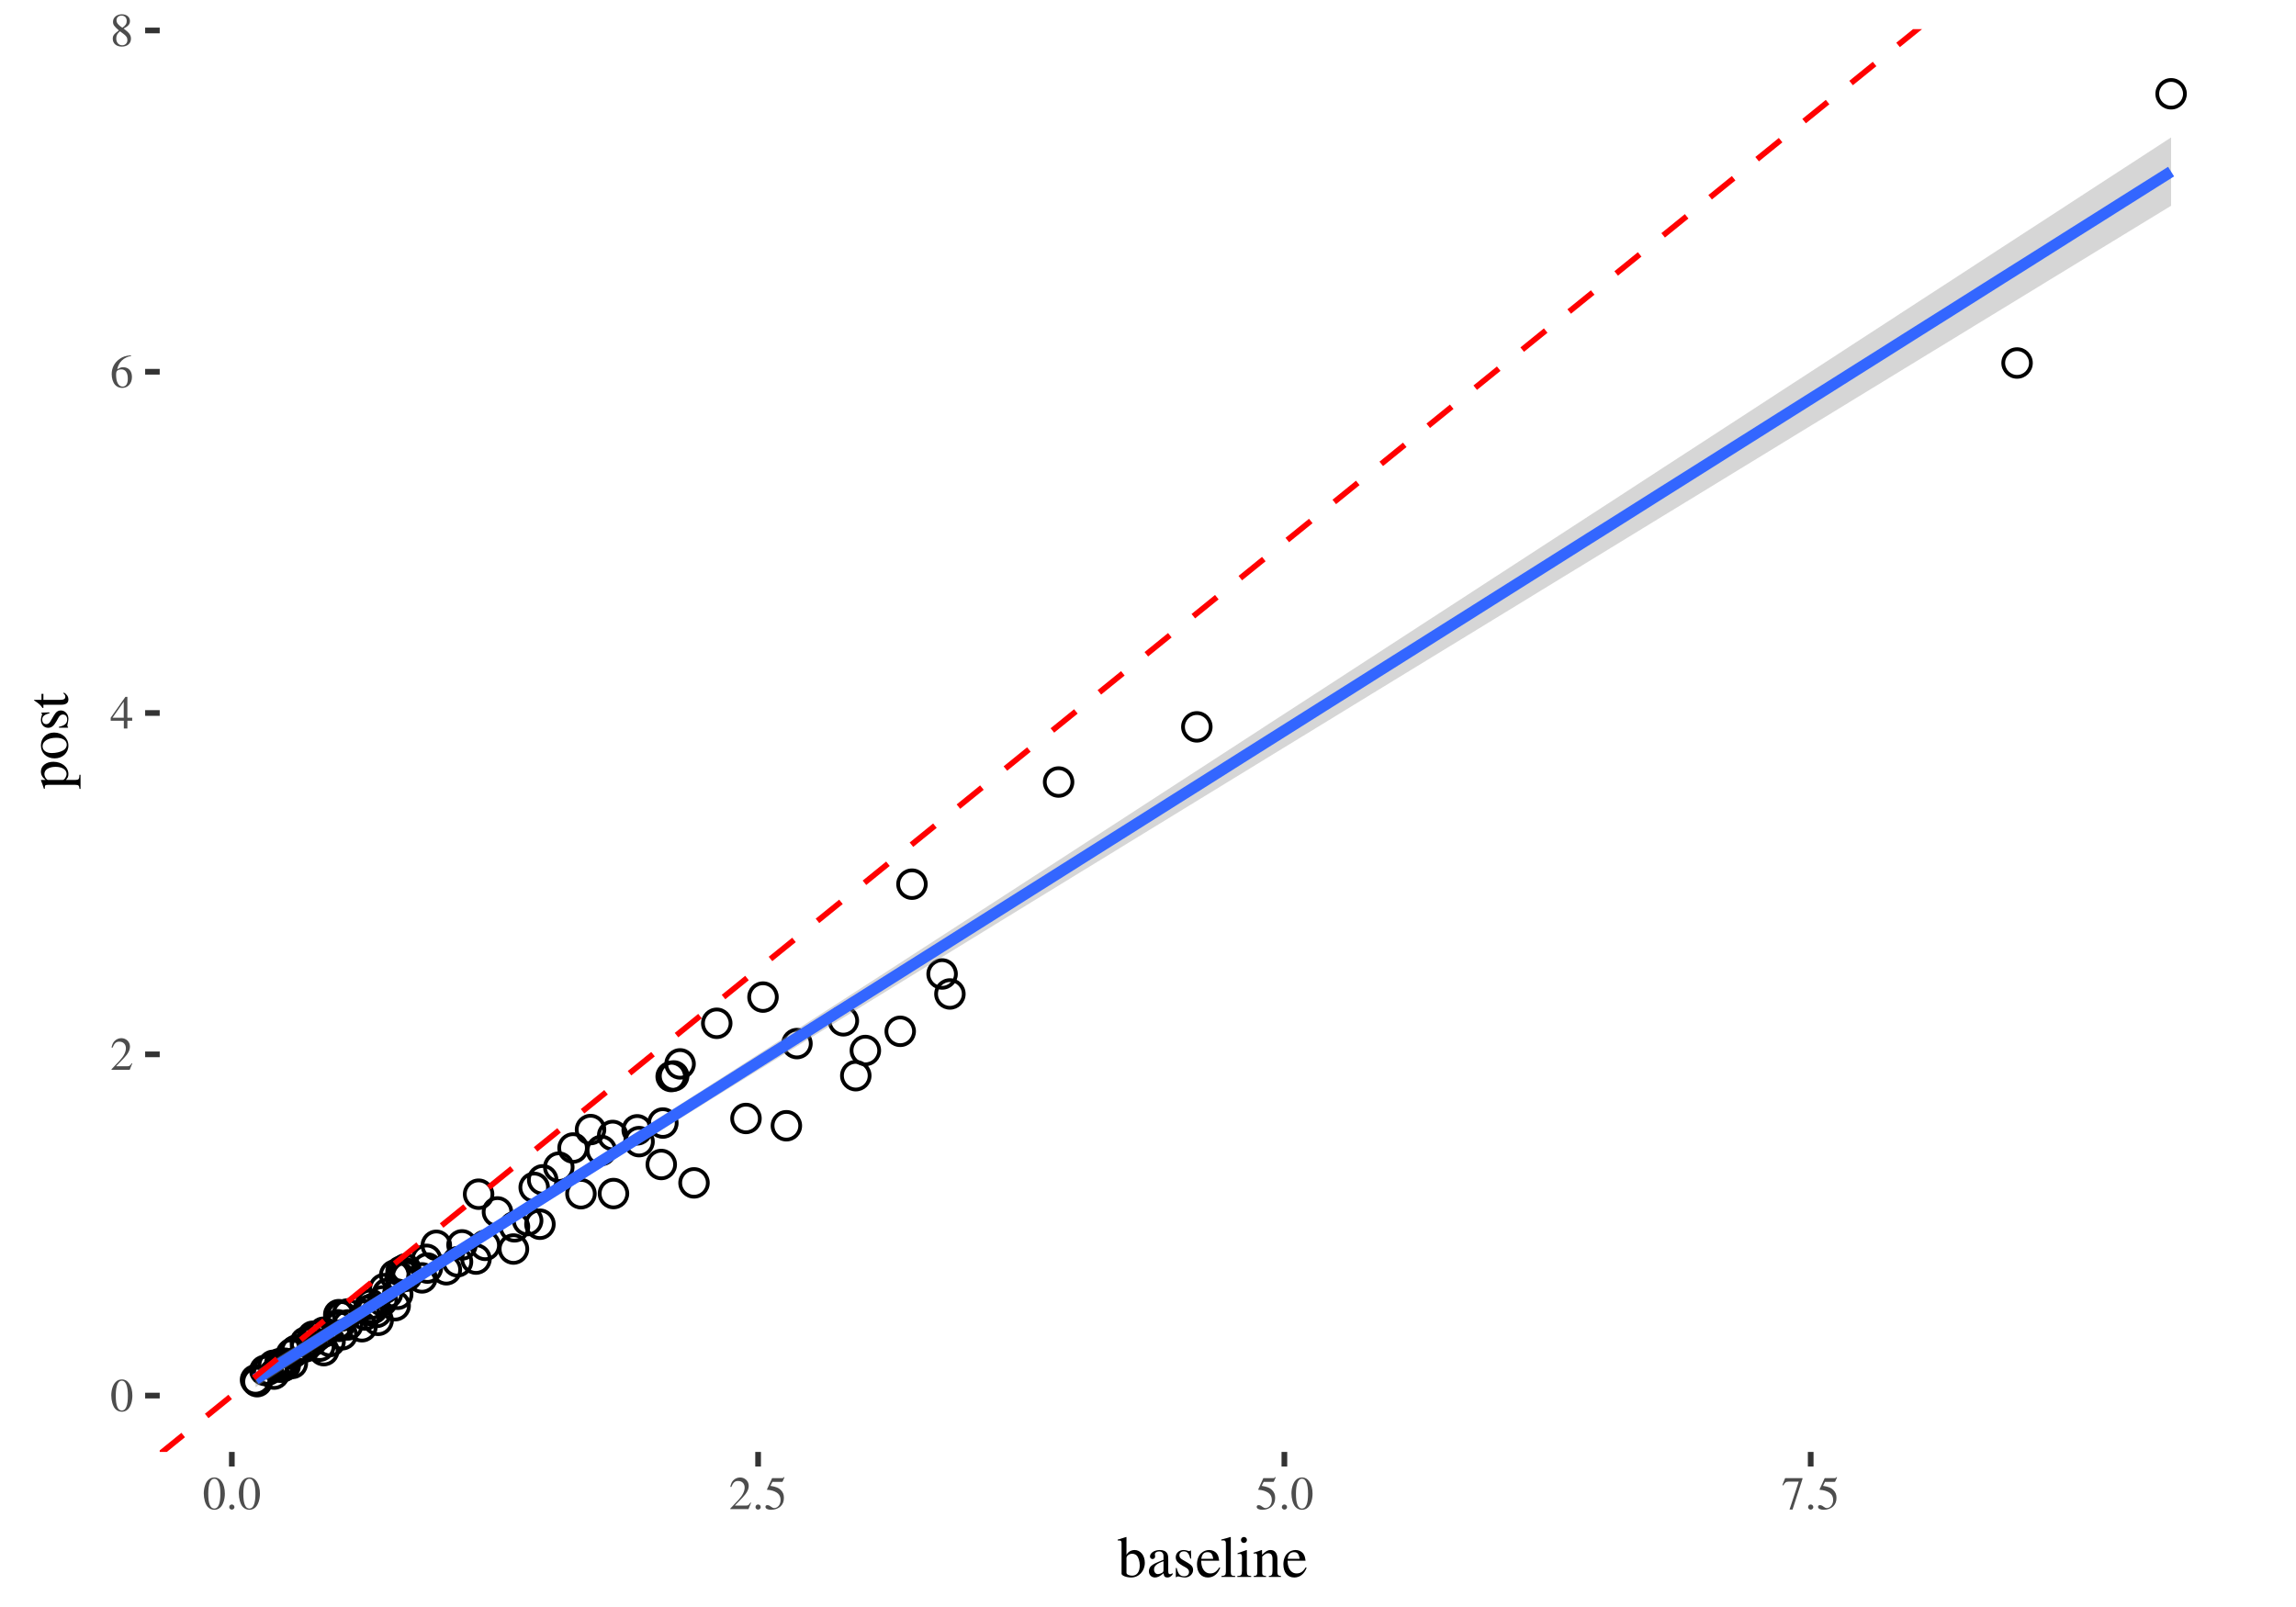
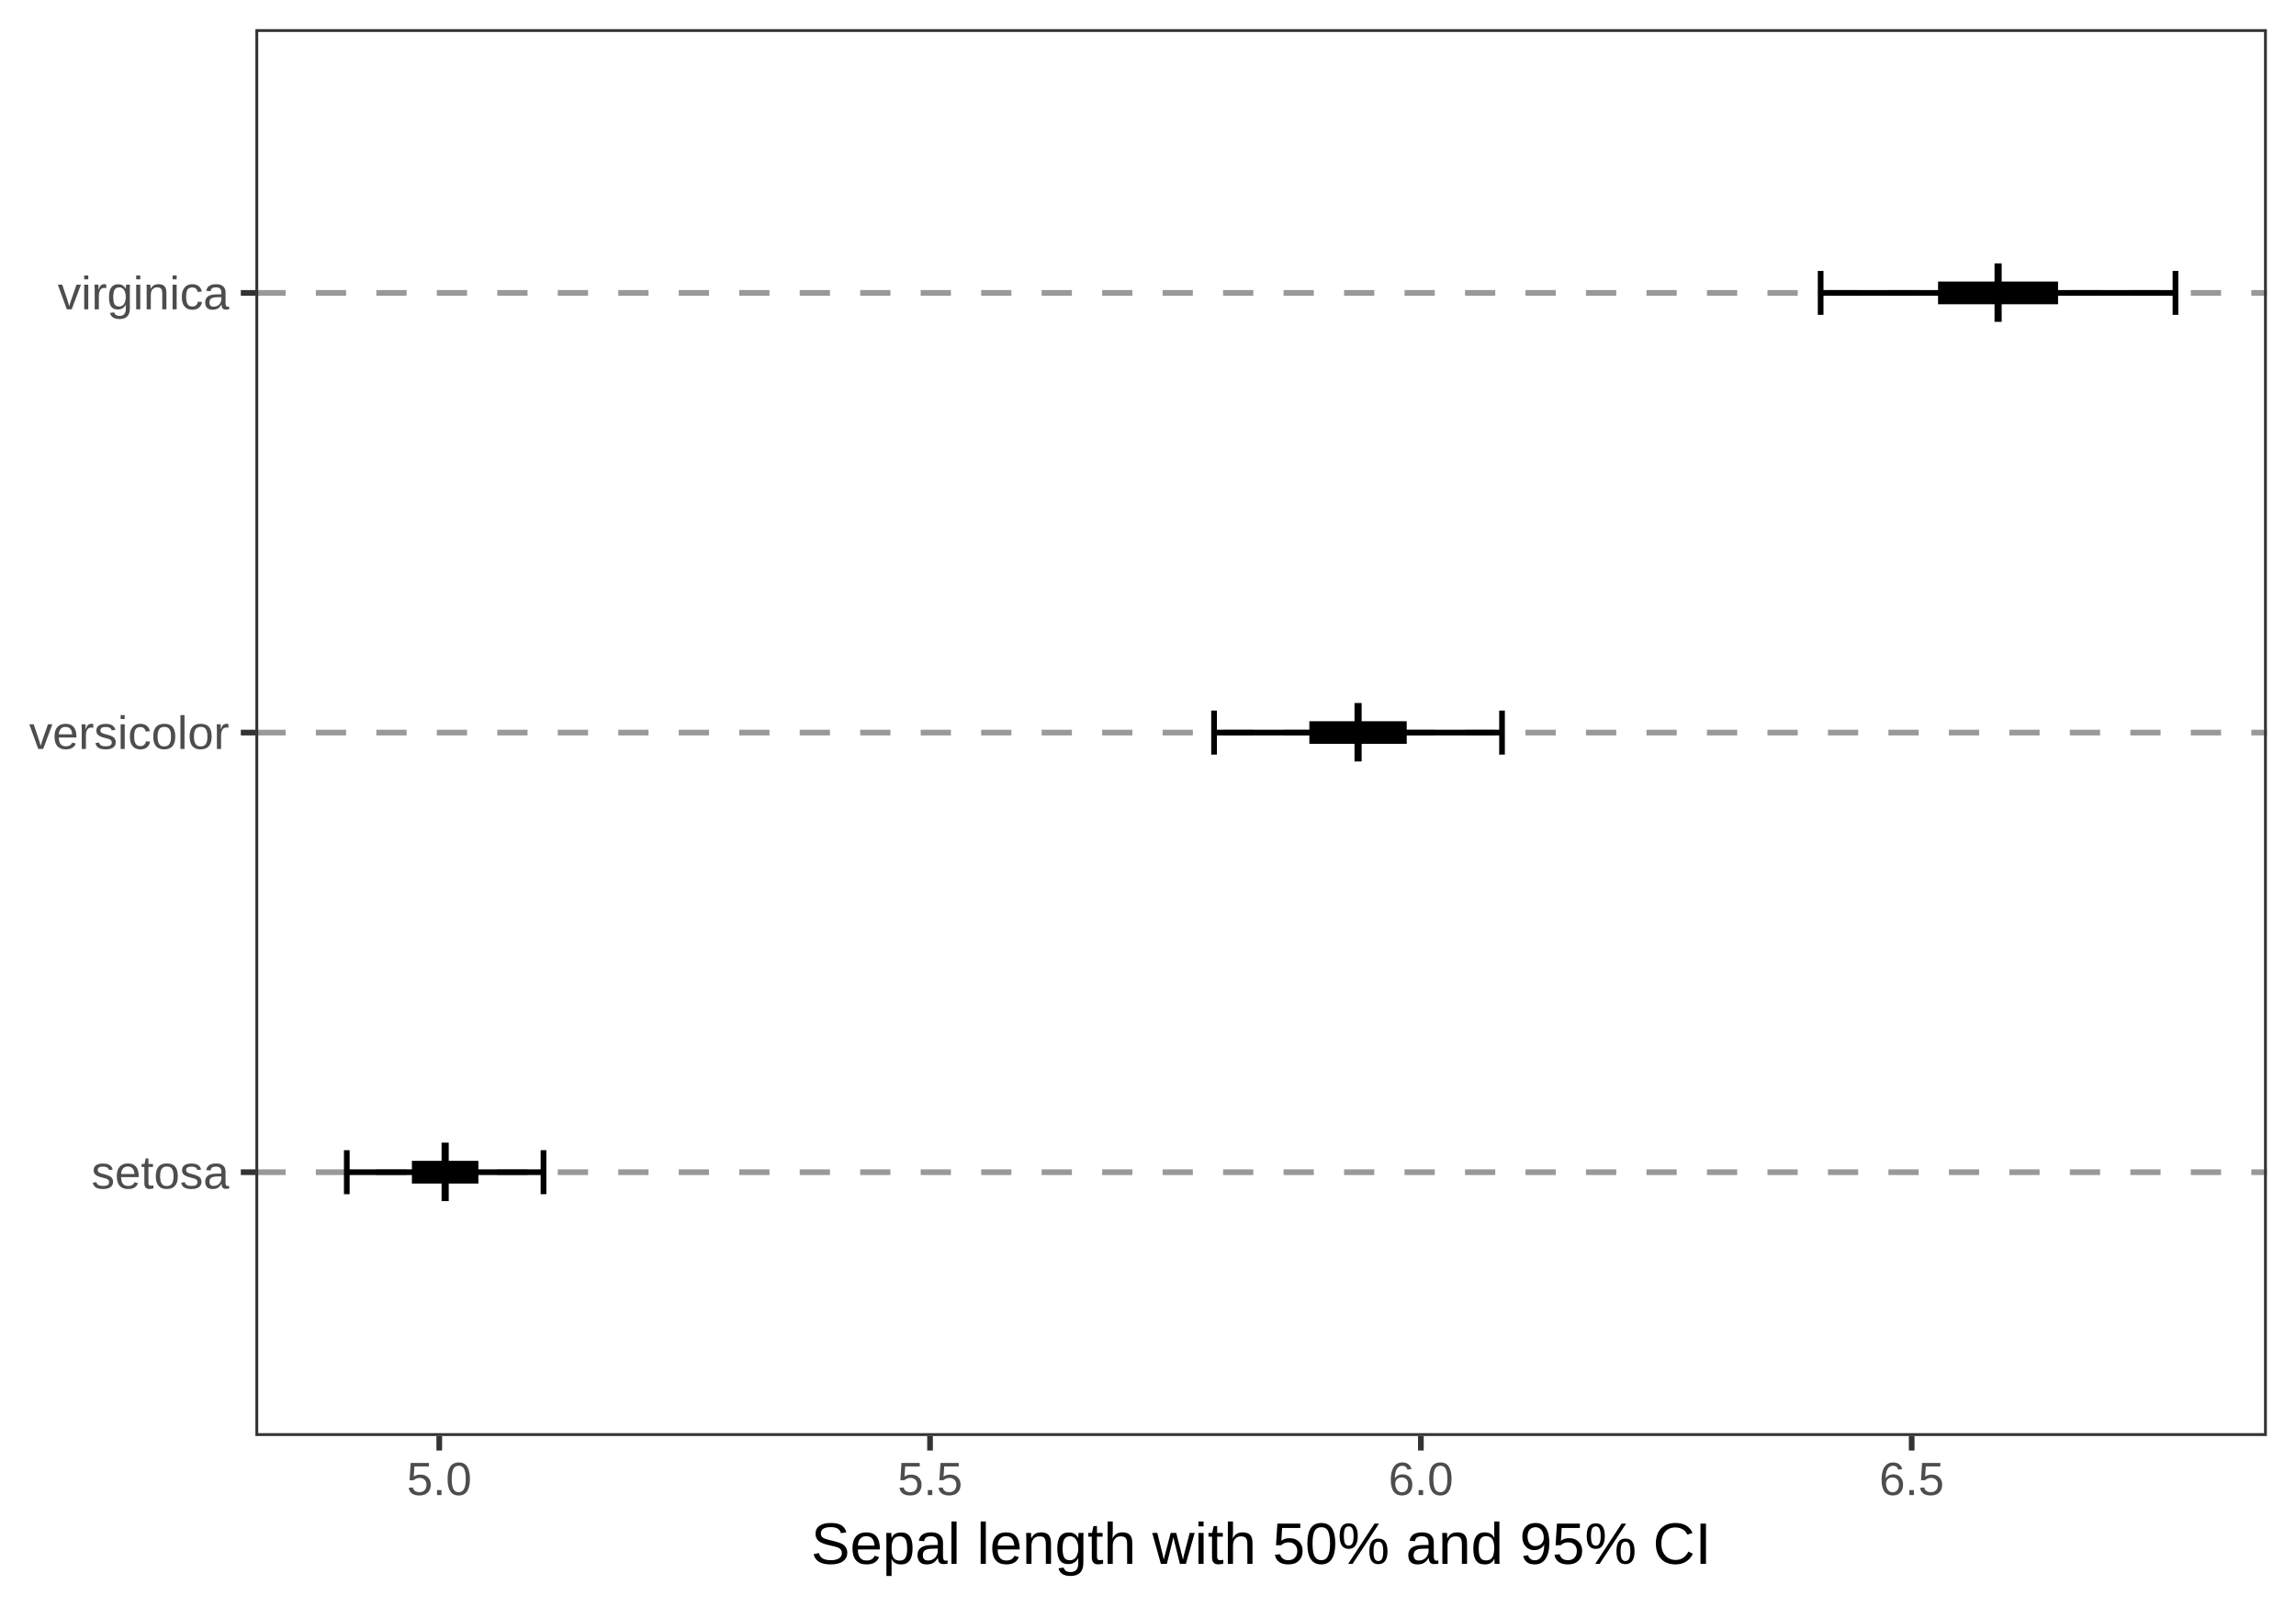
<svg xmlns="http://www.w3.org/2000/svg" viewBox="0 0 432.00 302.40">
  <defs>
    <style type="text/css">
    line, polyline, path, rect, circle {
      fill: none;
      stroke: #000000;
      stroke-linecap: round;
      stroke-linejoin: round;
      stroke-miterlimit: 10.00;
    }
  </style>
  </defs>
  <rect width="100%" height="100%" style="stroke: none; fill: #FFFFFF;" />
+   <rect x="0.00" y="0.00" width="432.00" height="302.40" style="stroke-width: 1.07; stroke: #FFFFFF; fill: #FFFFFF;" />
  <defs>
-     <clipPath id="cpMzAuMDU0MXw0MjYuNTIxfDI3My4yMnw1LjQ3OTQ1">
-       <rect x="30.05" y="5.48" width="396.47" height="267.74" />
+     <clipPath id="cpNDguMDUxMXw0MjYuNTIxfDI3MC4yMTl8NS40Nzk0NQ==">
+       <rect x="48.05" y="5.48" width="378.47" height="264.74" />
    </clipPath>
  </defs>
-   <circle cx="83.98" cy="238.94" r="1.95pt" style="stroke-width: 0.71;" clip-path="url(#cpMzAuMDU0MXw0MjYuNTIxfDI3My4yMnw1LjQ3OTQ1)" />
-   <circle cx="76.56" cy="240.13" r="1.95pt" style="stroke-width: 0.71;" clip-path="url(#cpMzAuMDU0MXw0MjYuNTIxfDI3My4yMnw1LjQ3OTQ1)" />
-   <circle cx="53.67" cy="256.95" r="1.95pt" style="stroke-width: 0.71;" clip-path="url(#cpMzAuMDU0MXw0MjYuNTIxfDI3My4yMnw1LjQ3OTQ1)" />
-   <circle cx="65.38" cy="247.26" r="1.95pt" style="stroke-width: 0.71;" clip-path="url(#cpMzAuMDU0MXw0MjYuNTIxfDI3My4yMnw1LjQ3OTQ1)" />
-   <circle cx="96.80" cy="230.86" r="1.95pt" style="stroke-width: 0.71;" clip-path="url(#cpMzAuMDU0MXw0MjYuNTIxfDI3My4yMnw1LjQ3OTQ1)" />
-   <circle cx="102.11" cy="222.02" r="1.95pt" style="stroke-width: 0.71;" clip-path="url(#cpMzAuMDU0MXw0MjYuNTIxfDI3My4yMnw1LjQ3OTQ1)" />
-   <circle cx="55.46" cy="254.31" r="1.95pt" style="stroke-width: 0.71;" clip-path="url(#cpMzAuMDU0MXw0MjYuNTIxfDI3My4yMnw1LjQ3OTQ1)" />
-   <circle cx="71.15" cy="248.46" r="1.95pt" style="stroke-width: 0.71;" clip-path="url(#cpMzAuMDU0MXw0MjYuNTIxfDI3My4yMnw1LjQ3OTQ1)" />
-   <circle cx="51.41" cy="256.92" r="1.95pt" style="stroke-width: 0.71;" clip-path="url(#cpMzAuMDU0MXw0MjYuNTIxfDI3My4yMnw1LjQ3OTQ1)" />
-   <circle cx="74.27" cy="239.94" r="1.95pt" style="stroke-width: 0.71;" clip-path="url(#cpMzAuMDU0MXw0MjYuNTIxfDI3My4yMnw1LjQ3OTQ1)" />
-   <circle cx="162.82" cy="197.68" r="1.95pt" style="stroke-width: 0.71;" clip-path="url(#cpMzAuMDU0MXw0MjYuNTIxfDI3My4yMnw1LjQ3OTQ1)" />
-   <circle cx="127.96" cy="200.20" r="1.95pt" style="stroke-width: 0.71;" clip-path="url(#cpMzAuMDU0MXw0MjYuNTIxfDI3My4yMnw1LjQ3OTQ1)" />
-   <circle cx="74.83" cy="243.55" r="1.95pt" style="stroke-width: 0.71;" clip-path="url(#cpMzAuMDU0MXw0MjYuNTIxfDI3My4yMnw1LjQ3OTQ1)" />
-   <circle cx="149.95" cy="196.38" r="1.95pt" style="stroke-width: 0.71;" clip-path="url(#cpMzAuMDU0MXw0MjYuNTIxfDI3My4yMnw1LjQ3OTQ1)" />
-   <circle cx="126.75" cy="202.47" r="1.95pt" style="stroke-width: 0.71;" clip-path="url(#cpMzAuMDU0MXw0MjYuNTIxfDI3My4yMnw1LjQ3OTQ1)" />
-   <circle cx="86.93" cy="234.26" r="1.95pt" style="stroke-width: 0.71;" clip-path="url(#cpMzAuMDU0MXw0MjYuNTIxfDI3My4yMnw1LjQ3OTQ1)" />
-   <circle cx="58.86" cy="251.45" r="1.95pt" style="stroke-width: 0.71;" clip-path="url(#cpMzAuMDU0MXw0MjYuNTIxfDI3My4yMnw1LjQ3OTQ1)" />
-   <circle cx="76.21" cy="239.53" r="1.95pt" style="stroke-width: 0.71;" clip-path="url(#cpMzAuMDU0MXw0MjYuNTIxfDI3My4yMnw1LjQ3OTQ1)" />
-   <circle cx="143.56" cy="187.63" r="1.95pt" style="stroke-width: 0.71;" clip-path="url(#cpMzAuMDU0MXw0MjYuNTIxfDI3My4yMnw1LjQ3OTQ1)" />
-   <circle cx="107.82" cy="216.03" r="1.95pt" style="stroke-width: 0.71;" clip-path="url(#cpMzAuMDU0MXw0MjYuNTIxfDI3My4yMnw1LjQ3OTQ1)" />
-   <circle cx="65.44" cy="249.32" r="1.95pt" style="stroke-width: 0.71;" clip-path="url(#cpMzAuMDU0MXw0MjYuNTIxfDI3My4yMnw1LjQ3OTQ1)" />
-   <circle cx="48.08" cy="259.66" r="1.95pt" style="stroke-width: 0.71;" clip-path="url(#cpMzAuMDU0MXw0MjYuNTIxfDI3My4yMnw1LjQ3OTQ1)" />
-   <circle cx="63.79" cy="249.59" r="1.95pt" style="stroke-width: 0.71;" clip-path="url(#cpMzAuMDU0MXw0MjYuNTIxfDI3My4yMnw1LjQ3OTQ1)" />
-   <circle cx="48.38" cy="260.00" r="1.95pt" style="stroke-width: 0.71;" clip-path="url(#cpMzAuMDU0MXw0MjYuNTIxfDI3My4yMnw1LjQ3OTQ1)" />
-   <circle cx="54.80" cy="254.81" r="1.95pt" style="stroke-width: 0.71;" clip-path="url(#cpMzAuMDU0MXw0MjYuNTIxfDI3My4yMnw1LjQ3OTQ1)" />
-   <circle cx="70.88" cy="246.96" r="1.95pt" style="stroke-width: 0.71;" clip-path="url(#cpMzAuMDU0MXw0MjYuNTIxfDI3My4yMnw1LjQ3OTQ1)" />
-   <circle cx="63.54" cy="249.30" r="1.95pt" style="stroke-width: 0.71;" clip-path="url(#cpMzAuMDU0MXw0MjYuNTIxfDI3My4yMnw1LjQ3OTQ1)" />
-   <circle cx="60.18" cy="253.31" r="1.95pt" style="stroke-width: 0.71;" clip-path="url(#cpMzAuMDU0MXw0MjYuNTIxfDI3My4yMnw1LjQ3OTQ1)" />
-   <circle cx="79.40" cy="240.47" r="1.95pt" style="stroke-width: 0.71;" clip-path="url(#cpMzAuMDU0MXw0MjYuNTIxfDI3My4yMnw1LjQ3OTQ1)" />
-   <circle cx="74.35" cy="245.70" r="1.95pt" style="stroke-width: 0.71;" clip-path="url(#cpMzAuMDU0MXw0MjYuNTIxfDI3My4yMnw1LjQ3OTQ1)" />
-   <circle cx="49.83" cy="257.88" r="1.95pt" style="stroke-width: 0.71;" clip-path="url(#cpMzAuMDU0MXw0MjYuNTIxfDI3My4yMnw1LjQ3OTQ1)" />
-   <circle cx="80.26" cy="236.98" r="1.95pt" style="stroke-width: 0.71;" clip-path="url(#cpMzAuMDU0MXw0MjYuNTIxfDI3My4yMnw1LjQ3OTQ1)" />
-   <circle cx="147.96" cy="211.84" r="1.95pt" style="stroke-width: 0.71;" clip-path="url(#cpMzAuMDU0MXw0MjYuNTIxfDI3My4yMnw1LjQ3OTQ1)" />
-   <circle cx="91.28" cy="234.35" r="1.95pt" style="stroke-width: 0.71;" clip-path="url(#cpMzAuMDU0MXw0MjYuNTIxfDI3My4yMnw1LjQ3OTQ1)" />
-   <circle cx="53.59" cy="256.53" r="1.95pt" style="stroke-width: 0.71;" clip-path="url(#cpMzAuMDU0MXw0MjYuNTIxfDI3My4yMnw1LjQ3OTQ1)" />
-   <circle cx="53.05" cy="257.26" r="1.95pt" style="stroke-width: 0.71;" clip-path="url(#cpMzAuMDU0MXw0MjYuNTIxfDI3My4yMnw1LjQ3OTQ1)" />
-   <circle cx="100.51" cy="223.44" r="1.95pt" style="stroke-width: 0.71;" clip-path="url(#cpMzAuMDU0MXw0MjYuNTIxfDI3My4yMnw1LjQ3OTQ1)" />
-   <circle cx="50.44" cy="257.80" r="1.95pt" style="stroke-width: 0.71;" clip-path="url(#cpMzAuMDU0MXw0MjYuNTIxfDI3My4yMnw1LjQ3OTQ1)" />
-   <circle cx="72.25" cy="242.50" r="1.95pt" style="stroke-width: 0.71;" clip-path="url(#cpMzAuMDU0MXw0MjYuNTIxfDI3My4yMnw1LjQ3OTQ1)" />
-   <circle cx="64.27" cy="247.63" r="1.95pt" style="stroke-width: 0.71;" clip-path="url(#cpMzAuMDU0MXw0MjYuNTIxfDI3My4yMnw1LjQ3OTQ1)" />
-   <circle cx="161.02" cy="202.42" r="1.95pt" style="stroke-width: 0.71;" clip-path="url(#cpMzAuMDU0MXw0MjYuNTIxfDI3My4yMnw1LjQ3OTQ1)" />
-   <circle cx="62.10" cy="252.44" r="1.95pt" style="stroke-width: 0.71;" clip-path="url(#cpMzAuMDU0MXw0MjYuNTIxfDI3My4yMnw1LjQ3OTQ1)" />
-   <circle cx="60.92" cy="254.16" r="1.95pt" style="stroke-width: 0.71;" clip-path="url(#cpMzAuMDU0MXw0MjYuNTIxfDI3My4yMnw1LjQ3OTQ1)" />
-   <circle cx="134.86" cy="192.56" r="1.95pt" style="stroke-width: 0.71;" clip-path="url(#cpMzAuMDU0MXw0MjYuNTIxfDI3My4yMnw1LjQ3OTQ1)" />
-   <circle cx="58.67" cy="252.40" r="1.95pt" style="stroke-width: 0.71;" clip-path="url(#cpMzAuMDU0MXw0MjYuNTIxfDI3My4yMnw1LjQ3OTQ1)" />
-   <circle cx="82.10" cy="234.34" r="1.95pt" style="stroke-width: 0.71;" clip-path="url(#cpMzAuMDU0MXw0MjYuNTIxfDI3My4yMnw1LjQ3OTQ1)" />
-   <circle cx="93.60" cy="228.06" r="1.95pt" style="stroke-width: 0.71;" clip-path="url(#cpMzAuMDU0MXw0MjYuNTIxfDI3My4yMnw1LjQ3OTQ1)" />
-   <circle cx="72.93" cy="243.37" r="1.95pt" style="stroke-width: 0.71;" clip-path="url(#cpMzAuMDU0MXw0MjYuNTIxfDI3My4yMnw1LjQ3OTQ1)" />
-   <circle cx="63.74" cy="247.39" r="1.95pt" style="stroke-width: 0.71;" clip-path="url(#cpMzAuMDU0MXw0MjYuNTIxfDI3My4yMnw1LjQ3OTQ1)" />
-   <circle cx="119.89" cy="212.61" r="1.95pt" style="stroke-width: 0.71;" clip-path="url(#cpMzAuMDU0MXw0MjYuNTIxfDI3My4yMnw1LjQ3OTQ1)" />
-   <circle cx="70.15" cy="246.25" r="1.95pt" style="stroke-width: 0.71;" clip-path="url(#cpMzAuMDU0MXw0MjYuNTIxfDI3My4yMnw1LjQ3OTQ1)" />
-   <circle cx="71.97" cy="244.81" r="1.95pt" style="stroke-width: 0.71;" clip-path="url(#cpMzAuMDU0MXw0MjYuNTIxfDI3My4yMnw1LjQ3OTQ1)" />
-   <circle cx="199.18" cy="147.16" r="1.95pt" style="stroke-width: 0.71;" clip-path="url(#cpMzAuMDU0MXw0MjYuNTIxfDI3My4yMnw1LjQ3OTQ1)" />
-   <circle cx="379.52" cy="68.31" r="1.95pt" style="stroke-width: 0.71;" clip-path="url(#cpMzAuMDU0MXw0MjYuNTIxfDI3My4yMnw1LjQ3OTQ1)" />
-   <circle cx="109.31" cy="224.63" r="1.95pt" style="stroke-width: 0.71;" clip-path="url(#cpMzAuMDU0MXw0MjYuNTIxfDI3My4yMnw1LjQ3OTQ1)" />
-   <circle cx="130.58" cy="222.59" r="1.95pt" style="stroke-width: 0.71;" clip-path="url(#cpMzAuMDU0MXw0MjYuNTIxfDI3My4yMnw1LjQ3OTQ1)" />
-   <circle cx="59.69" cy="251.41" r="1.95pt" style="stroke-width: 0.71;" clip-path="url(#cpMzAuMDU0MXw0MjYuNTIxfDI3My4yMnw1LjQ3OTQ1)" />
-   <circle cx="111.11" cy="212.56" r="1.95pt" style="stroke-width: 0.71;" clip-path="url(#cpMzAuMDU0MXw0MjYuNTIxfDI3My4yMnw1LjQ3OTQ1)" />
-   <circle cx="64.38" cy="251.17" r="1.95pt" style="stroke-width: 0.71;" clip-path="url(#cpMzAuMDU0MXw0MjYuNTIxfDI3My4yMnw1LjQ3OTQ1)" />
-   <circle cx="96.61" cy="235.04" r="1.95pt" style="stroke-width: 0.71;" clip-path="url(#cpMzAuMDU0MXw0MjYuNTIxfDI3My4yMnw1LjQ3OTQ1)" />
-   <circle cx="55.11" cy="254.56" r="1.95pt" style="stroke-width: 0.71;" clip-path="url(#cpMzAuMDU0MXw0MjYuNTIxfDI3My4yMnw1LjQ3OTQ1)" />
-   <circle cx="68.72" cy="247.46" r="1.95pt" style="stroke-width: 0.71;" clip-path="url(#cpMzAuMDU0MXw0MjYuNTIxfDI3My4yMnw1LjQ3OTQ1)" />
-   <circle cx="60.89" cy="250.69" r="1.95pt" style="stroke-width: 0.71;" clip-path="url(#cpMzAuMDU0MXw0MjYuNTIxfDI3My4yMnw1LjQ3OTQ1)" />
-   <circle cx="99.28" cy="229.68" r="1.95pt" style="stroke-width: 0.71;" clip-path="url(#cpMzAuMDU0MXw0MjYuNTIxfDI3My4yMnw1LjQ3OTQ1)" />
-   <circle cx="158.68" cy="192.09" r="1.95pt" style="stroke-width: 0.71;" clip-path="url(#cpMzAuMDU0MXw0MjYuNTIxfDI3My4yMnw1LjQ3OTQ1)" />
-   <circle cx="177.26" cy="183.28" r="1.95pt" style="stroke-width: 0.71;" clip-path="url(#cpMzAuMDU0MXw0MjYuNTIxfDI3My4yMnw1LjQ3OTQ1)" />
-   <circle cx="126.28" cy="202.58" r="1.95pt" style="stroke-width: 0.71;" clip-path="url(#cpMzAuMDU0MXw0MjYuNTIxfDI3My4yMnw1LjQ3OTQ1)" />
-   <circle cx="68.10" cy="249.66" r="1.95pt" style="stroke-width: 0.71;" clip-path="url(#cpMzAuMDU0MXw0MjYuNTIxfDI3My4yMnw1LjQ3OTQ1)" />
-   <circle cx="113.15" cy="216.49" r="1.95pt" style="stroke-width: 0.71;" clip-path="url(#cpMzAuMDU0MXw0MjYuNTIxfDI3My4yMnw1LjQ3OTQ1)" />
-   <circle cx="55.01" cy="256.56" r="1.95pt" style="stroke-width: 0.71;" clip-path="url(#cpMzAuMDU0MXw0MjYuNTIxfDI3My4yMnw1LjQ3OTQ1)" />
-   <circle cx="101.59" cy="230.37" r="1.95pt" style="stroke-width: 0.71;" clip-path="url(#cpMzAuMDU0MXw0MjYuNTIxfDI3My4yMnw1LjQ3OTQ1)" />
-   <circle cx="53.10" cy="256.79" r="1.95pt" style="stroke-width: 0.71;" clip-path="url(#cpMzAuMDU0MXw0MjYuNTIxfDI3My4yMnw1LjQ3OTQ1)" />
-   <circle cx="57.50" cy="253.45" r="1.95pt" style="stroke-width: 0.71;" clip-path="url(#cpMzAuMDU0MXw0MjYuNTIxfDI3My4yMnw1LjQ3OTQ1)" />
-   <circle cx="75.46" cy="239.23" r="1.95pt" style="stroke-width: 0.71;" clip-path="url(#cpMzAuMDU0MXw0MjYuNTIxfDI3My4yMnw1LjQ3OTQ1)" />
-   <circle cx="52.55" cy="257.24" r="1.95pt" style="stroke-width: 0.71;" clip-path="url(#cpMzAuMDU0MXw0MjYuNTIxfDI3My4yMnw1LjQ3OTQ1)" />
-   <circle cx="171.59" cy="166.38" r="1.95pt" style="stroke-width: 0.71;" clip-path="url(#cpMzAuMDU0MXw0MjYuNTIxfDI3My4yMnw1LjQ3OTQ1)" />
-   <circle cx="52.64" cy="256.60" r="1.95pt" style="stroke-width: 0.71;" clip-path="url(#cpMzAuMDU0MXw0MjYuNTIxfDI3My4yMnw1LjQ3OTQ1)" />
-   <circle cx="69.38" cy="246.56" r="1.95pt" style="stroke-width: 0.71;" clip-path="url(#cpMzAuMDU0MXw0MjYuNTIxfDI3My4yMnw1LjQ3OTQ1)" />
-   <circle cx="57.46" cy="252.57" r="1.95pt" style="stroke-width: 0.71;" clip-path="url(#cpMzAuMDU0MXw0MjYuNTIxfDI3My4yMnw1LjQ3OTQ1)" />
-   <circle cx="225.19" cy="136.78" r="1.95pt" style="stroke-width: 0.71;" clip-path="url(#cpMzAuMDU0MXw0MjYuNTIxfDI3My4yMnw1LjQ3OTQ1)" />
-   <circle cx="115.28" cy="213.67" r="1.95pt" style="stroke-width: 0.71;" clip-path="url(#cpMzAuMDU0MXw0MjYuNTIxfDI3My4yMnw1LjQ3OTQ1)" />
-   <circle cx="75.32" cy="240.41" r="1.95pt" style="stroke-width: 0.71;" clip-path="url(#cpMzAuMDU0MXw0MjYuNTIxfDI3My4yMnw1LjQ3OTQ1)" />
-   <circle cx="124.42" cy="219.13" r="1.95pt" style="stroke-width: 0.71;" clip-path="url(#cpMzAuMDU0MXw0MjYuNTIxfDI3My4yMnw1LjQ3OTQ1)" />
-   <circle cx="124.72" cy="211.33" r="1.95pt" style="stroke-width: 0.71;" clip-path="url(#cpMzAuMDU0MXw0MjYuNTIxfDI3My4yMnw1LjQ3OTQ1)" />
-   <circle cx="105.14" cy="219.63" r="1.95pt" style="stroke-width: 0.71;" clip-path="url(#cpMzAuMDU0MXw0MjYuNTIxfDI3My4yMnw1LjQ3OTQ1)" />
-   <circle cx="90.05" cy="224.72" r="1.95pt" style="stroke-width: 0.71;" clip-path="url(#cpMzAuMDU0MXw0MjYuNTIxfDI3My4yMnw1LjQ3OTQ1)" />
-   <circle cx="120.24" cy="214.83" r="1.95pt" style="stroke-width: 0.71;" clip-path="url(#cpMzAuMDU0MXw0MjYuNTIxfDI3My4yMnw1LjQ3OTQ1)" />
-   <circle cx="408.50" cy="17.65" r="1.95pt" style="stroke-width: 0.71;" clip-path="url(#cpMzAuMDU0MXw0MjYuNTIxfDI3My4yMnw1LjQ3OTQ1)" />
-   <circle cx="55.74" cy="254.08" r="1.95pt" style="stroke-width: 0.71;" clip-path="url(#cpMzAuMDU0MXw0MjYuNTIxfDI3My4yMnw1LjQ3OTQ1)" />
-   <circle cx="80.41" cy="238.62" r="1.95pt" style="stroke-width: 0.71;" clip-path="url(#cpMzAuMDU0MXw0MjYuNTIxfDI3My4yMnw1LjQ3OTQ1)" />
-   <circle cx="69.74" cy="245.44" r="1.95pt" style="stroke-width: 0.71;" clip-path="url(#cpMzAuMDU0MXw0MjYuNTIxfDI3My4yMnw1LjQ3OTQ1)" />
-   <circle cx="76.33" cy="238.77" r="1.95pt" style="stroke-width: 0.71;" clip-path="url(#cpMzAuMDU0MXw0MjYuNTIxfDI3My4yMnw1LjQ3OTQ1)" />
-   <circle cx="86.08" cy="237.43" r="1.95pt" style="stroke-width: 0.71;" clip-path="url(#cpMzAuMDU0MXw0MjYuNTIxfDI3My4yMnw1LjQ3OTQ1)" />
-   <circle cx="169.38" cy="194.07" r="1.95pt" style="stroke-width: 0.71;" clip-path="url(#cpMzAuMDU0MXw0MjYuNTIxfDI3My4yMnw1LjQ3OTQ1)" />
-   <circle cx="115.43" cy="224.60" r="1.95pt" style="stroke-width: 0.71;" clip-path="url(#cpMzAuMDU0MXw0MjYuNTIxfDI3My4yMnw1LjQ3OTQ1)" />
-   <circle cx="53.20" cy="256.65" r="1.95pt" style="stroke-width: 0.71;" clip-path="url(#cpMzAuMDU0MXw0MjYuNTIxfDI3My4yMnw1LjQ3OTQ1)" />
-   <circle cx="51.57" cy="258.57" r="1.95pt" style="stroke-width: 0.71;" clip-path="url(#cpMzAuMDU0MXw0MjYuNTIxfDI3My4yMnw1LjQ3OTQ1)" />
-   <circle cx="140.36" cy="210.47" r="1.95pt" style="stroke-width: 0.71;" clip-path="url(#cpMzAuMDU0MXw0MjYuNTIxfDI3My4yMnw1LjQ3OTQ1)" />
-   <circle cx="89.56" cy="236.93" r="1.95pt" style="stroke-width: 0.71;" clip-path="url(#cpMzAuMDU0MXw0MjYuNTIxfDI3My4yMnw1LjQ3OTQ1)" />
-   <circle cx="178.73" cy="187.04" r="1.95pt" style="stroke-width: 0.71;" clip-path="url(#cpMzAuMDU0MXw0MjYuNTIxfDI3My4yMnw1LjQ3OTQ1)" />
-   <polyline points="48.08,258.01 52.64,255.19 57.20,252.37 61.76,249.54 66.32,246.71 70.89,243.87 75.45,241.03 80.01,238.19 84.57,235.33 89.14,232.47 93.70,229.60 98.26,226.73 102.82,223.85 107.39,220.96 111.95,218.06 116.51,215.16 121.07,212.25 125.63,209.33 130.20,206.41 134.76,203.48 139.32,200.55 143.88,197.62 148.45,194.68 153.01,191.74 157.57,188.80 162.13,185.86 166.70,182.91 171.26,179.96 175.82,177.01 180.38,174.06 184.95,171.10 189.51,168.15 194.07,165.19 198.63,162.24 203.19,159.28 207.76,156.32 212.32,153.36 216.88,150.40 221.44,147.44 226.01,144.48 230.57,141.52 235.13,138.56 239.69,135.59 244.26,132.63 248.82,129.67 253.38,126.71 257.94,123.74 262.50,120.78 267.07,117.81 271.63,114.85 276.19,111.89 280.75,108.92 285.32,105.96 289.88,102.99 294.44,100.03 299.00,97.06 303.57,94.10 308.13,91.13 312.69,88.16 317.25,85.20 321.82,82.23 326.38,79.27 330.94,76.30 335.50,73.33 340.06,70.37 344.63,67.40 349.19,64.43 353.75,61.47 358.31,58.50 362.88,55.53 367.44,52.57 372.00,49.60 376.56,46.63 381.13,43.66 385.69,40.70 390.25,37.73 394.81,34.76 399.37,31.80 403.94,28.83 408.50,25.86 408.50,38.72 403.94,41.50 399.37,44.29 394.81,47.07 390.25,49.86 385.69,52.64 381.13,55.43 376.56,58.22 372.00,61.00 367.44,63.79 362.88,66.57 358.31,69.36 353.75,72.15 349.19,74.93 344.63,77.72 340.06,80.50 335.50,83.29 330.94,86.08 326.38,88.86 321.82,91.65 317.25,94.44 312.69,97.22 308.13,100.01 303.57,102.80 299.00,105.59 294.44,108.37 289.88,111.16 285.32,113.95 280.75,116.74 276.19,119.53 271.63,122.31 267.07,125.10 262.50,127.89 257.94,130.68 253.38,133.47 248.82,136.26 244.26,139.05 239.69,141.84 235.13,144.63 230.57,147.42 226.01,150.21 221.44,153.01 216.88,155.80 212.32,158.59 207.76,161.39 203.19,164.18 198.63,166.98 194.07,169.77 189.51,172.57 184.95,175.37 180.38,178.17 175.82,180.97 171.26,183.77 166.70,186.57 162.13,189.38 157.57,192.19 153.01,195.00 148.45,197.81 143.88,200.63 139.32,203.45 134.76,206.27 130.20,209.10 125.63,211.93 121.07,214.77 116.51,217.61 111.95,220.46 107.39,223.31 102.82,226.18 98.26,229.05 93.70,231.92 89.14,234.81 84.57,237.70 80.01,240.60 75.45,243.51 70.89,246.42 66.32,249.34 61.76,252.26 57.20,255.18 52.64,258.12 48.08,261.05 " style="stroke-width: 2.13; stroke: none; fill: #999999; fill-opacity: 0.40;" clip-path="url(#cpMzAuMDU0MXw0MjYuNTIxfDI3My4yMnw1LjQ3OTQ1)" />
-   <polyline points="48.08,259.53 52.64,256.65 57.20,253.78 61.76,250.90 66.32,248.02 70.89,245.15 75.45,242.27 80.01,239.39 84.57,236.52 89.14,233.64 93.70,230.76 98.26,227.89 102.82,225.01 107.39,222.13 111.95,219.26 116.51,216.38 121.07,213.51 125.63,210.63 130.20,207.75 134.76,204.88 139.32,202.00 143.88,199.12 148.45,196.25 153.01,193.37 157.57,190.49 162.13,187.62 166.70,184.74 171.26,181.86 175.82,178.99 180.38,176.11 184.95,173.23 189.51,170.36 194.07,167.48 198.63,164.61 203.19,161.73 207.76,158.85 212.32,155.98 216.88,153.10 221.44,150.22 226.01,147.35 230.57,144.47 235.13,141.59 239.69,138.72 244.26,135.84 248.82,132.96 253.38,130.09 257.94,127.21 262.50,124.34 267.07,121.46 271.63,118.58 276.19,115.71 280.75,112.83 285.32,109.95 289.88,107.08 294.44,104.20 299.00,101.32 303.57,98.45 308.13,95.57 312.69,92.69 317.25,89.82 321.82,86.94 326.38,84.06 330.94,81.19 335.50,78.31 340.06,75.44 344.63,72.56 349.19,69.68 353.75,66.81 358.31,63.93 362.88,61.05 367.44,58.18 372.00,55.30 376.56,52.42 381.13,49.55 385.69,46.67 390.25,43.79 394.81,40.92 399.37,38.04 403.94,35.16 408.50,32.29 " style="stroke-width: 2.13; stroke: #3366FF; stroke-linecap: butt;" clip-path="url(#cpMzAuMDU0MXw0MjYuNTIxfDI3My4yMnw1LjQ3OTQ1)" />
-   <line x1="30.05" y1="273.62" x2="367.56" y2="0.00" style="stroke-width: 1.07; stroke: #FF0000; stroke-dasharray: 5.69,5.69; stroke-linecap: butt;" clip-path="url(#cpMzAuMDU0MXw0MjYuNTIxfDI3My4yMnw1LjQ3OTQ1)" />
+   <rect x="48.05" y="5.48" width="378.47" height="264.74" style="stroke-width: 1.07; stroke: none; fill: #FFFFFF;" clip-path="url(#cpNDguMDUxMXw0MjYuNTIxfDI3MC4yMTl8NS40Nzk0NQ==)" />
+   <polyline points="48.05,220.58 426.52,220.58 " style="stroke-width: 1.07; stroke: #999999; stroke-dasharray: 5.69,5.69; stroke-linecap: butt;" clip-path="url(#cpNDguMDUxMXw0MjYuNTIxfDI3MC4yMTl8NS40Nzk0NQ==)" />
+   <polyline points="48.05,137.85 426.52,137.85 " style="stroke-width: 1.07; stroke: #999999; stroke-dasharray: 5.69,5.69; stroke-linecap: butt;" clip-path="url(#cpNDguMDUxMXw0MjYuNTIxfDI3MC4yMTl8NS40Nzk0NQ==)" />
+   <polyline points="48.05,55.12 426.52,55.12 " style="stroke-width: 1.07; stroke: #999999; stroke-dasharray: 5.69,5.69; stroke-linecap: butt;" clip-path="url(#cpNDguMDUxMXw0MjYuNTIxfDI3MC4yMTl8NS40Nzk0NQ==)" />
+   <g clip-path="url(#cpNDguMDUxMXw0MjYuNTIxfDI3MC4yMTl8NS40Nzk0NQ==)">
+     <text x="82.07" y="226.02" style="font-size: 15.17px; font-family: Liberation Sans;" textLength="3.37px" lengthAdjust="spacingAndGlyphs">l</text>
+   </g>
+   <g clip-path="url(#cpNDguMDUxMXw0MjYuNTIxfDI3MC4yMTl8NS40Nzk0NQ==)">
+     <text x="253.84" y="143.29" style="font-size: 15.17px; font-family: Liberation Sans;" textLength="3.37px" lengthAdjust="spacingAndGlyphs">l</text>
+   </g>
+   <g clip-path="url(#cpNDguMDUxMXw0MjYuNTIxfDI3MC4yMTl8NS40Nzk0NQ==)">
+     <text x="374.26" y="60.56" style="font-size: 15.17px; font-family: Liberation Sans;" textLength="3.37px" lengthAdjust="spacingAndGlyphs">l</text>
+   </g>
+   <polyline points="90.01,220.58 90.01,220.58 " style="stroke-width: 4.27; stroke-linecap: butt;" clip-path="url(#cpNDguMDUxMXw0MjYuNTIxfDI3MC4yMTl8NS40Nzk0NQ==)" />
+   <polyline points="90.01,220.58 77.50,220.58 " style="stroke-width: 4.27; stroke-linecap: butt;" clip-path="url(#cpNDguMDUxMXw0MjYuNTIxfDI3MC4yMTl8NS40Nzk0NQ==)" />
+   <polyline points="77.50,220.58 77.50,220.58 " style="stroke-width: 4.27; stroke-linecap: butt;" clip-path="url(#cpNDguMDUxMXw0MjYuNTIxfDI3MC4yMTl8NS40Nzk0NQ==)" />
+   <polyline points="264.68,137.85 264.68,137.85 " style="stroke-width: 4.27; stroke-linecap: butt;" clip-path="url(#cpNDguMDUxMXw0MjYuNTIxfDI3MC4yMTl8NS40Nzk0NQ==)" />
+   <polyline points="264.68,137.85 246.36,137.85 " style="stroke-width: 4.27; stroke-linecap: butt;" clip-path="url(#cpNDguMDUxMXw0MjYuNTIxfDI3MC4yMTl8NS40Nzk0NQ==)" />
+   <polyline points="246.36,137.85 246.36,137.85 " style="stroke-width: 4.27; stroke-linecap: butt;" clip-path="url(#cpNDguMDUxMXw0MjYuNTIxfDI3MC4yMTl8NS40Nzk0NQ==)" />
+   <polyline points="387.23,55.12 387.23,55.12 " style="stroke-width: 4.27; stroke-linecap: butt;" clip-path="url(#cpNDguMDUxMXw0MjYuNTIxfDI3MC4yMTl8NS40Nzk0NQ==)" />
+   <polyline points="387.23,55.12 364.65,55.12 " style="stroke-width: 4.27; stroke-linecap: butt;" clip-path="url(#cpNDguMDUxMXw0MjYuNTIxfDI3MC4yMTl8NS40Nzk0NQ==)" />
+   <polyline points="364.65,55.12 364.65,55.12 " style="stroke-width: 4.27; stroke-linecap: butt;" clip-path="url(#cpNDguMDUxMXw0MjYuNTIxfDI3MC4yMTl8NS40Nzk0NQ==)" />
+   <polyline points="102.26,224.72 102.26,216.44 " style="stroke-width: 1.07; stroke-linecap: butt;" clip-path="url(#cpNDguMDUxMXw0MjYuNTIxfDI3MC4yMTl8NS40Nzk0NQ==)" />
+   <polyline points="102.26,220.58 65.25,220.58 " style="stroke-width: 1.07; stroke-linecap: butt;" clip-path="url(#cpNDguMDUxMXw0MjYuNTIxfDI3MC4yMTl8NS40Nzk0NQ==)" />
+   <polyline points="65.25,224.72 65.25,216.44 " style="stroke-width: 1.07; stroke-linecap: butt;" clip-path="url(#cpNDguMDUxMXw0MjYuNTIxfDI3MC4yMTl8NS40Nzk0NQ==)" />
+   <polyline points="282.61,141.99 282.61,133.71 " style="stroke-width: 1.07; stroke-linecap: butt;" clip-path="url(#cpNDguMDUxMXw0MjYuNTIxfDI3MC4yMTl8NS40Nzk0NQ==)" />
+   <polyline points="282.61,137.85 228.43,137.85 " style="stroke-width: 1.07; stroke-linecap: butt;" clip-path="url(#cpNDguMDUxMXw0MjYuNTIxfDI3MC4yMTl8NS40Nzk0NQ==)" />
+   <polyline points="228.43,141.99 228.43,133.71 " style="stroke-width: 1.07; stroke-linecap: butt;" clip-path="url(#cpNDguMDUxMXw0MjYuNTIxfDI3MC4yMTl8NS40Nzk0NQ==)" />
+   <polyline points="409.32,59.25 409.32,50.98 " style="stroke-width: 1.07; stroke-linecap: butt;" clip-path="url(#cpNDguMDUxMXw0MjYuNTIxfDI3MC4yMTl8NS40Nzk0NQ==)" />
+   <polyline points="409.32,55.12 342.56,55.12 " style="stroke-width: 1.07; stroke-linecap: butt;" clip-path="url(#cpNDguMDUxMXw0MjYuNTIxfDI3MC4yMTl8NS40Nzk0NQ==)" />
+   <polyline points="342.56,59.25 342.56,50.98 " style="stroke-width: 1.07; stroke-linecap: butt;" clip-path="url(#cpNDguMDUxMXw0MjYuNTIxfDI3MC4yMTl8NS40Nzk0NQ==)" />
+   <rect x="48.05" y="5.48" width="378.47" height="264.74" style="stroke-width: 1.07; stroke: #333333;" clip-path="url(#cpNDguMDUxMXw0MjYuNTIxfDI3MC4yMTl8NS40Nzk0NQ==)" />
  <defs>
    <clipPath id="cpMHw0MzJ8MzAyLjR8MA==">
      <rect x="0.00" y="0.00" width="432.00" height="302.40" />
    </clipPath>
  </defs>
  <g clip-path="url(#cpMHw0MzJ8MzAyLjR8MA==)">
-     <text x="20.72" y="265.53" style="font-size: 8.80px; fill: #4D4D4D; font-family: Nimbus Roman No9 L;" textLength="4.40px" lengthAdjust="spacingAndGlyphs">0</text>
+     <text x="17.20" y="223.67" style="font-size: 8.80px; fill: #4D4D4D; font-family: Liberation Sans;" textLength="25.92px" lengthAdjust="spacingAndGlyphs">setosa</text>
  </g>
  <g clip-path="url(#cpMHw0MzJ8MzAyLjR8MA==)">
-     <text x="20.72" y="201.31" style="font-size: 8.80px; fill: #4D4D4D; font-family: Nimbus Roman No9 L;" textLength="4.40px" lengthAdjust="spacingAndGlyphs">2</text>
+     <text x="5.48" y="140.94" style="font-size: 8.80px; fill: #4D4D4D; font-family: Liberation Sans;" textLength="37.64px" lengthAdjust="spacingAndGlyphs">versicolor</text>
  </g>
  <g clip-path="url(#cpMHw0MzJ8MzAyLjR8MA==)">
-     <text x="20.72" y="137.09" style="font-size: 8.80px; fill: #4D4D4D; font-family: Nimbus Roman No9 L;" textLength="4.40px" lengthAdjust="spacingAndGlyphs">4</text>
+     <text x="10.85" y="58.21" style="font-size: 8.80px; fill: #4D4D4D; font-family: Liberation Sans;" textLength="32.27px" lengthAdjust="spacingAndGlyphs">virginica</text>
+   </g>
+   <polyline points="45.31,220.58 48.05,220.58 " style="stroke-width: 1.07; stroke: #333333; stroke-linecap: butt;" clip-path="url(#cpMHw0MzJ8MzAyLjR8MA==)" />
+   <polyline points="45.31,137.85 48.05,137.85 " style="stroke-width: 1.07; stroke: #333333; stroke-linecap: butt;" clip-path="url(#cpMHw0MzJ8MzAyLjR8MA==)" />
+   <polyline points="45.31,55.12 48.05,55.12 " style="stroke-width: 1.07; stroke: #333333; stroke-linecap: butt;" clip-path="url(#cpMHw0MzJ8MzAyLjR8MA==)" />
+   <polyline points="82.65,272.96 82.65,270.22 " style="stroke-width: 1.07; stroke: #333333; stroke-linecap: butt;" clip-path="url(#cpMHw0MzJ8MzAyLjR8MA==)" />
+   <polyline points="174.99,272.96 174.99,270.22 " style="stroke-width: 1.07; stroke: #333333; stroke-linecap: butt;" clip-path="url(#cpMHw0MzJ8MzAyLjR8MA==)" />
+   <polyline points="267.34,272.96 267.34,270.22 " style="stroke-width: 1.07; stroke: #333333; stroke-linecap: butt;" clip-path="url(#cpMHw0MzJ8MzAyLjR8MA==)" />
+   <polyline points="359.69,272.96 359.69,270.22 " style="stroke-width: 1.07; stroke: #333333; stroke-linecap: butt;" clip-path="url(#cpMHw0MzJ8MzAyLjR8MA==)" />
+   <g clip-path="url(#cpMHw0MzJ8MzAyLjR8MA==)">
+     <text x="76.53" y="281.34" style="font-size: 8.80px; fill: #4D4D4D; font-family: Liberation Sans;" textLength="12.23px" lengthAdjust="spacingAndGlyphs">5.0</text>
  </g>
  <g clip-path="url(#cpMHw0MzJ8MzAyLjR8MA==)">
-     <text x="20.72" y="72.87" style="font-size: 8.80px; fill: #4D4D4D; font-family: Nimbus Roman No9 L;" textLength="4.40px" lengthAdjust="spacingAndGlyphs">6</text>
+     <text x="168.88" y="281.34" style="font-size: 8.80px; fill: #4D4D4D; font-family: Liberation Sans;" textLength="12.23px" lengthAdjust="spacingAndGlyphs">5.5</text>
  </g>
  <g clip-path="url(#cpMHw0MzJ8MzAyLjR8MA==)">
-     <text x="20.72" y="8.64" style="font-size: 8.80px; fill: #4D4D4D; font-family: Nimbus Roman No9 L;" textLength="4.40px" lengthAdjust="spacingAndGlyphs">8</text>
-   </g>
-   <polyline points="27.31,262.62 30.05,262.62 " style="stroke-width: 1.07; stroke: #333333; stroke-linecap: butt;" clip-path="url(#cpMHw0MzJ8MzAyLjR8MA==)" />
-   <polyline points="27.31,198.40 30.05,198.40 " style="stroke-width: 1.07; stroke: #333333; stroke-linecap: butt;" clip-path="url(#cpMHw0MzJ8MzAyLjR8MA==)" />
-   <polyline points="27.31,134.17 30.05,134.17 " style="stroke-width: 1.07; stroke: #333333; stroke-linecap: butt;" clip-path="url(#cpMHw0MzJ8MzAyLjR8MA==)" />
-   <polyline points="27.31,69.95 30.05,69.95 " style="stroke-width: 1.07; stroke: #333333; stroke-linecap: butt;" clip-path="url(#cpMHw0MzJ8MzAyLjR8MA==)" />
-   <polyline points="27.31,5.73 30.05,5.73 " style="stroke-width: 1.07; stroke: #333333; stroke-linecap: butt;" clip-path="url(#cpMHw0MzJ8MzAyLjR8MA==)" />
-   <polyline points="43.62,275.96 43.62,273.22 " style="stroke-width: 1.07; stroke: #333333; stroke-linecap: butt;" clip-path="url(#cpMHw0MzJ8MzAyLjR8MA==)" />
-   <polyline points="142.64,275.96 142.64,273.22 " style="stroke-width: 1.07; stroke: #333333; stroke-linecap: butt;" clip-path="url(#cpMHw0MzJ8MzAyLjR8MA==)" />
-   <polyline points="241.66,275.96 241.66,273.22 " style="stroke-width: 1.07; stroke: #333333; stroke-linecap: butt;" clip-path="url(#cpMHw0MzJ8MzAyLjR8MA==)" />
-   <polyline points="340.69,275.96 340.69,273.22 " style="stroke-width: 1.07; stroke: #333333; stroke-linecap: butt;" clip-path="url(#cpMHw0MzJ8MzAyLjR8MA==)" />
-   <g clip-path="url(#cpMHw0MzJ8MzAyLjR8MA==)">
-     <text x="38.12" y="283.98" style="font-size: 8.80px; fill: #4D4D4D; font-family: Nimbus Roman No9 L;" textLength="11.00px" lengthAdjust="spacingAndGlyphs">0.0</text>
+     <text x="261.23" y="281.34" style="font-size: 8.80px; fill: #4D4D4D; font-family: Liberation Sans;" textLength="12.23px" lengthAdjust="spacingAndGlyphs">6.0</text>
  </g>
  <g clip-path="url(#cpMHw0MzJ8MzAyLjR8MA==)">
-     <text x="137.14" y="283.98" style="font-size: 8.80px; fill: #4D4D4D; font-family: Nimbus Roman No9 L;" textLength="11.00px" lengthAdjust="spacingAndGlyphs">2.5</text>
+     <text x="353.57" y="281.34" style="font-size: 8.80px; fill: #4D4D4D; font-family: Liberation Sans;" textLength="12.23px" lengthAdjust="spacingAndGlyphs">6.5</text>
  </g>
  <g clip-path="url(#cpMHw0MzJ8MzAyLjR8MA==)">
-     <text x="236.17" y="283.98" style="font-size: 8.80px; fill: #4D4D4D; font-family: Nimbus Roman No9 L;" textLength="11.00px" lengthAdjust="spacingAndGlyphs">5.0</text>
-   </g>
-   <g clip-path="url(#cpMHw0MzJ8MzAyLjR8MA==)">
-     <text x="335.19" y="283.98" style="font-size: 8.80px; fill: #4D4D4D; font-family: Nimbus Roman No9 L;" textLength="11.00px" lengthAdjust="spacingAndGlyphs">7.5</text>
-   </g>
-   <g clip-path="url(#cpMHw0MzJ8MzAyLjR8MA==)">
-     <text x="210.26" y="296.74" style="font-size: 11.00px; font-family: Nimbus Roman No9 L;" textLength="36.05px" lengthAdjust="spacingAndGlyphs">baseline</text>
-   </g>
-   <g clip-path="url(#cpMHw0MzJ8MzAyLjR8MA==)">
-     <text transform="translate(12.76,148.52) rotate(-90)" style="font-size: 11.00px; font-family: Nimbus Roman No9 L;" textLength="18.34px" lengthAdjust="spacingAndGlyphs">post</text>
+     <text x="152.59" y="294.28" style="font-size: 11.00px; font-family: Liberation Sans;" textLength="169.39px" lengthAdjust="spacingAndGlyphs">Sepal length with 50% and 95% CI</text>
  </g>
</svg>
